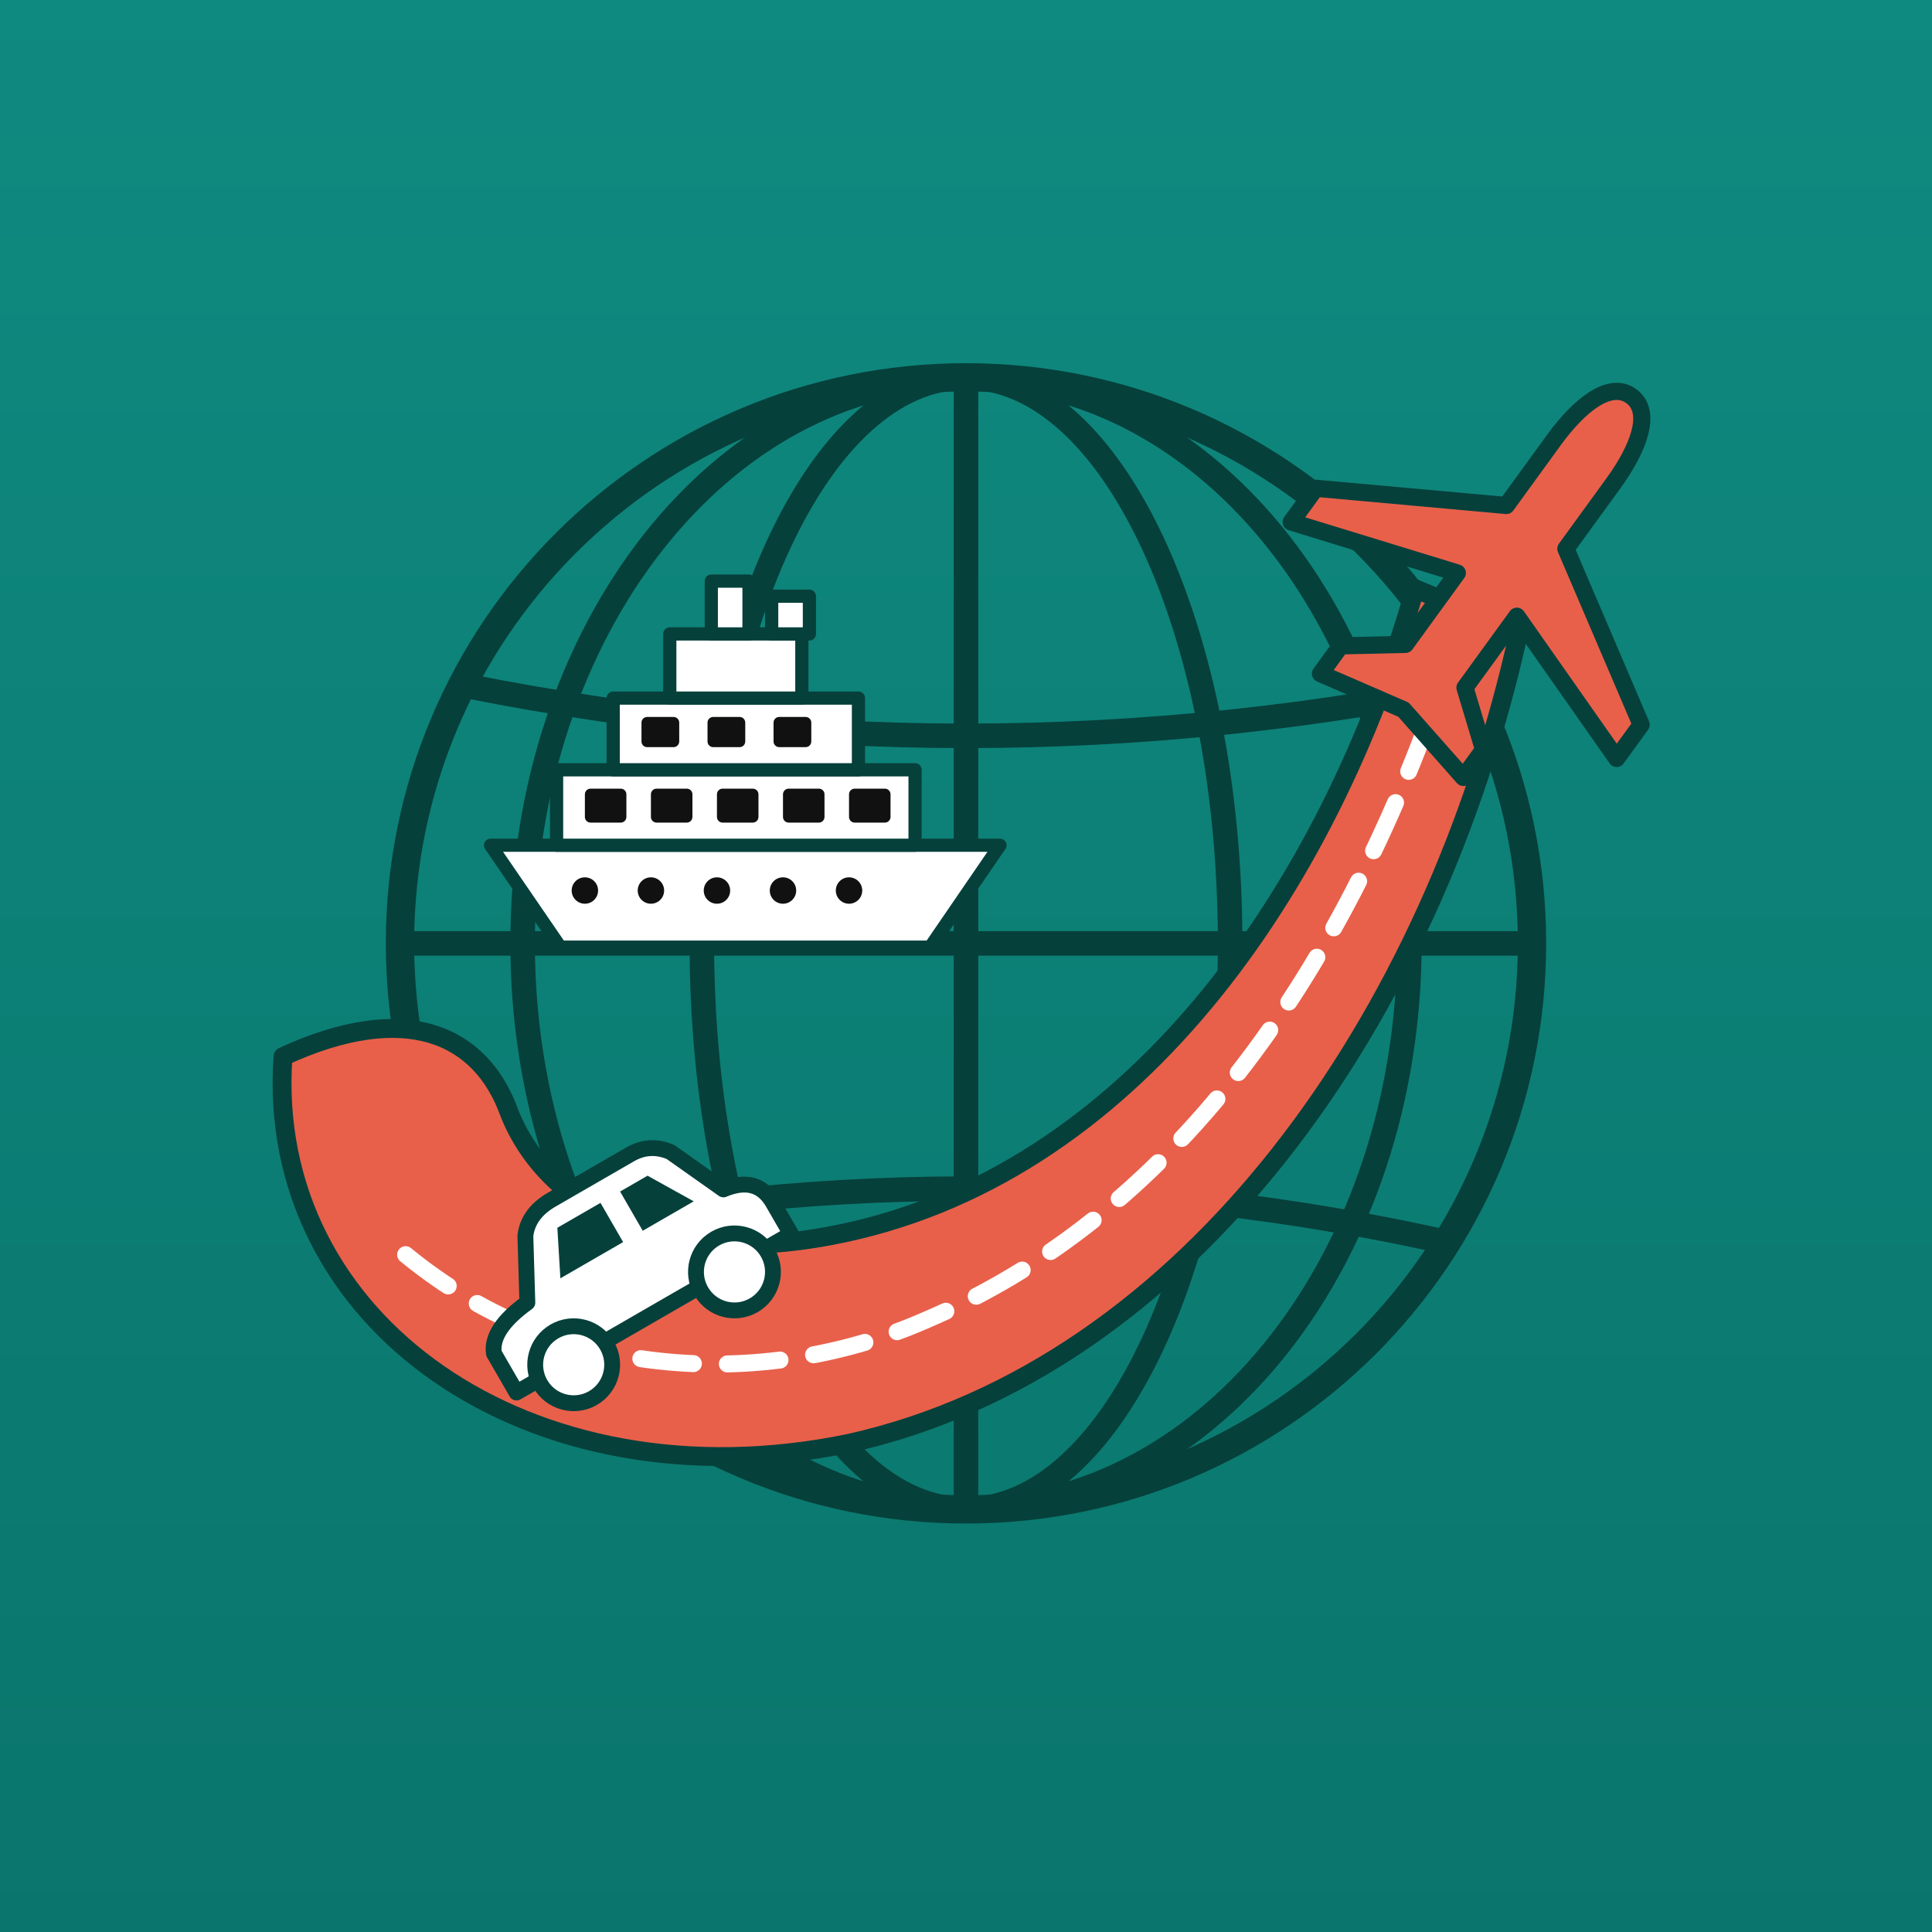
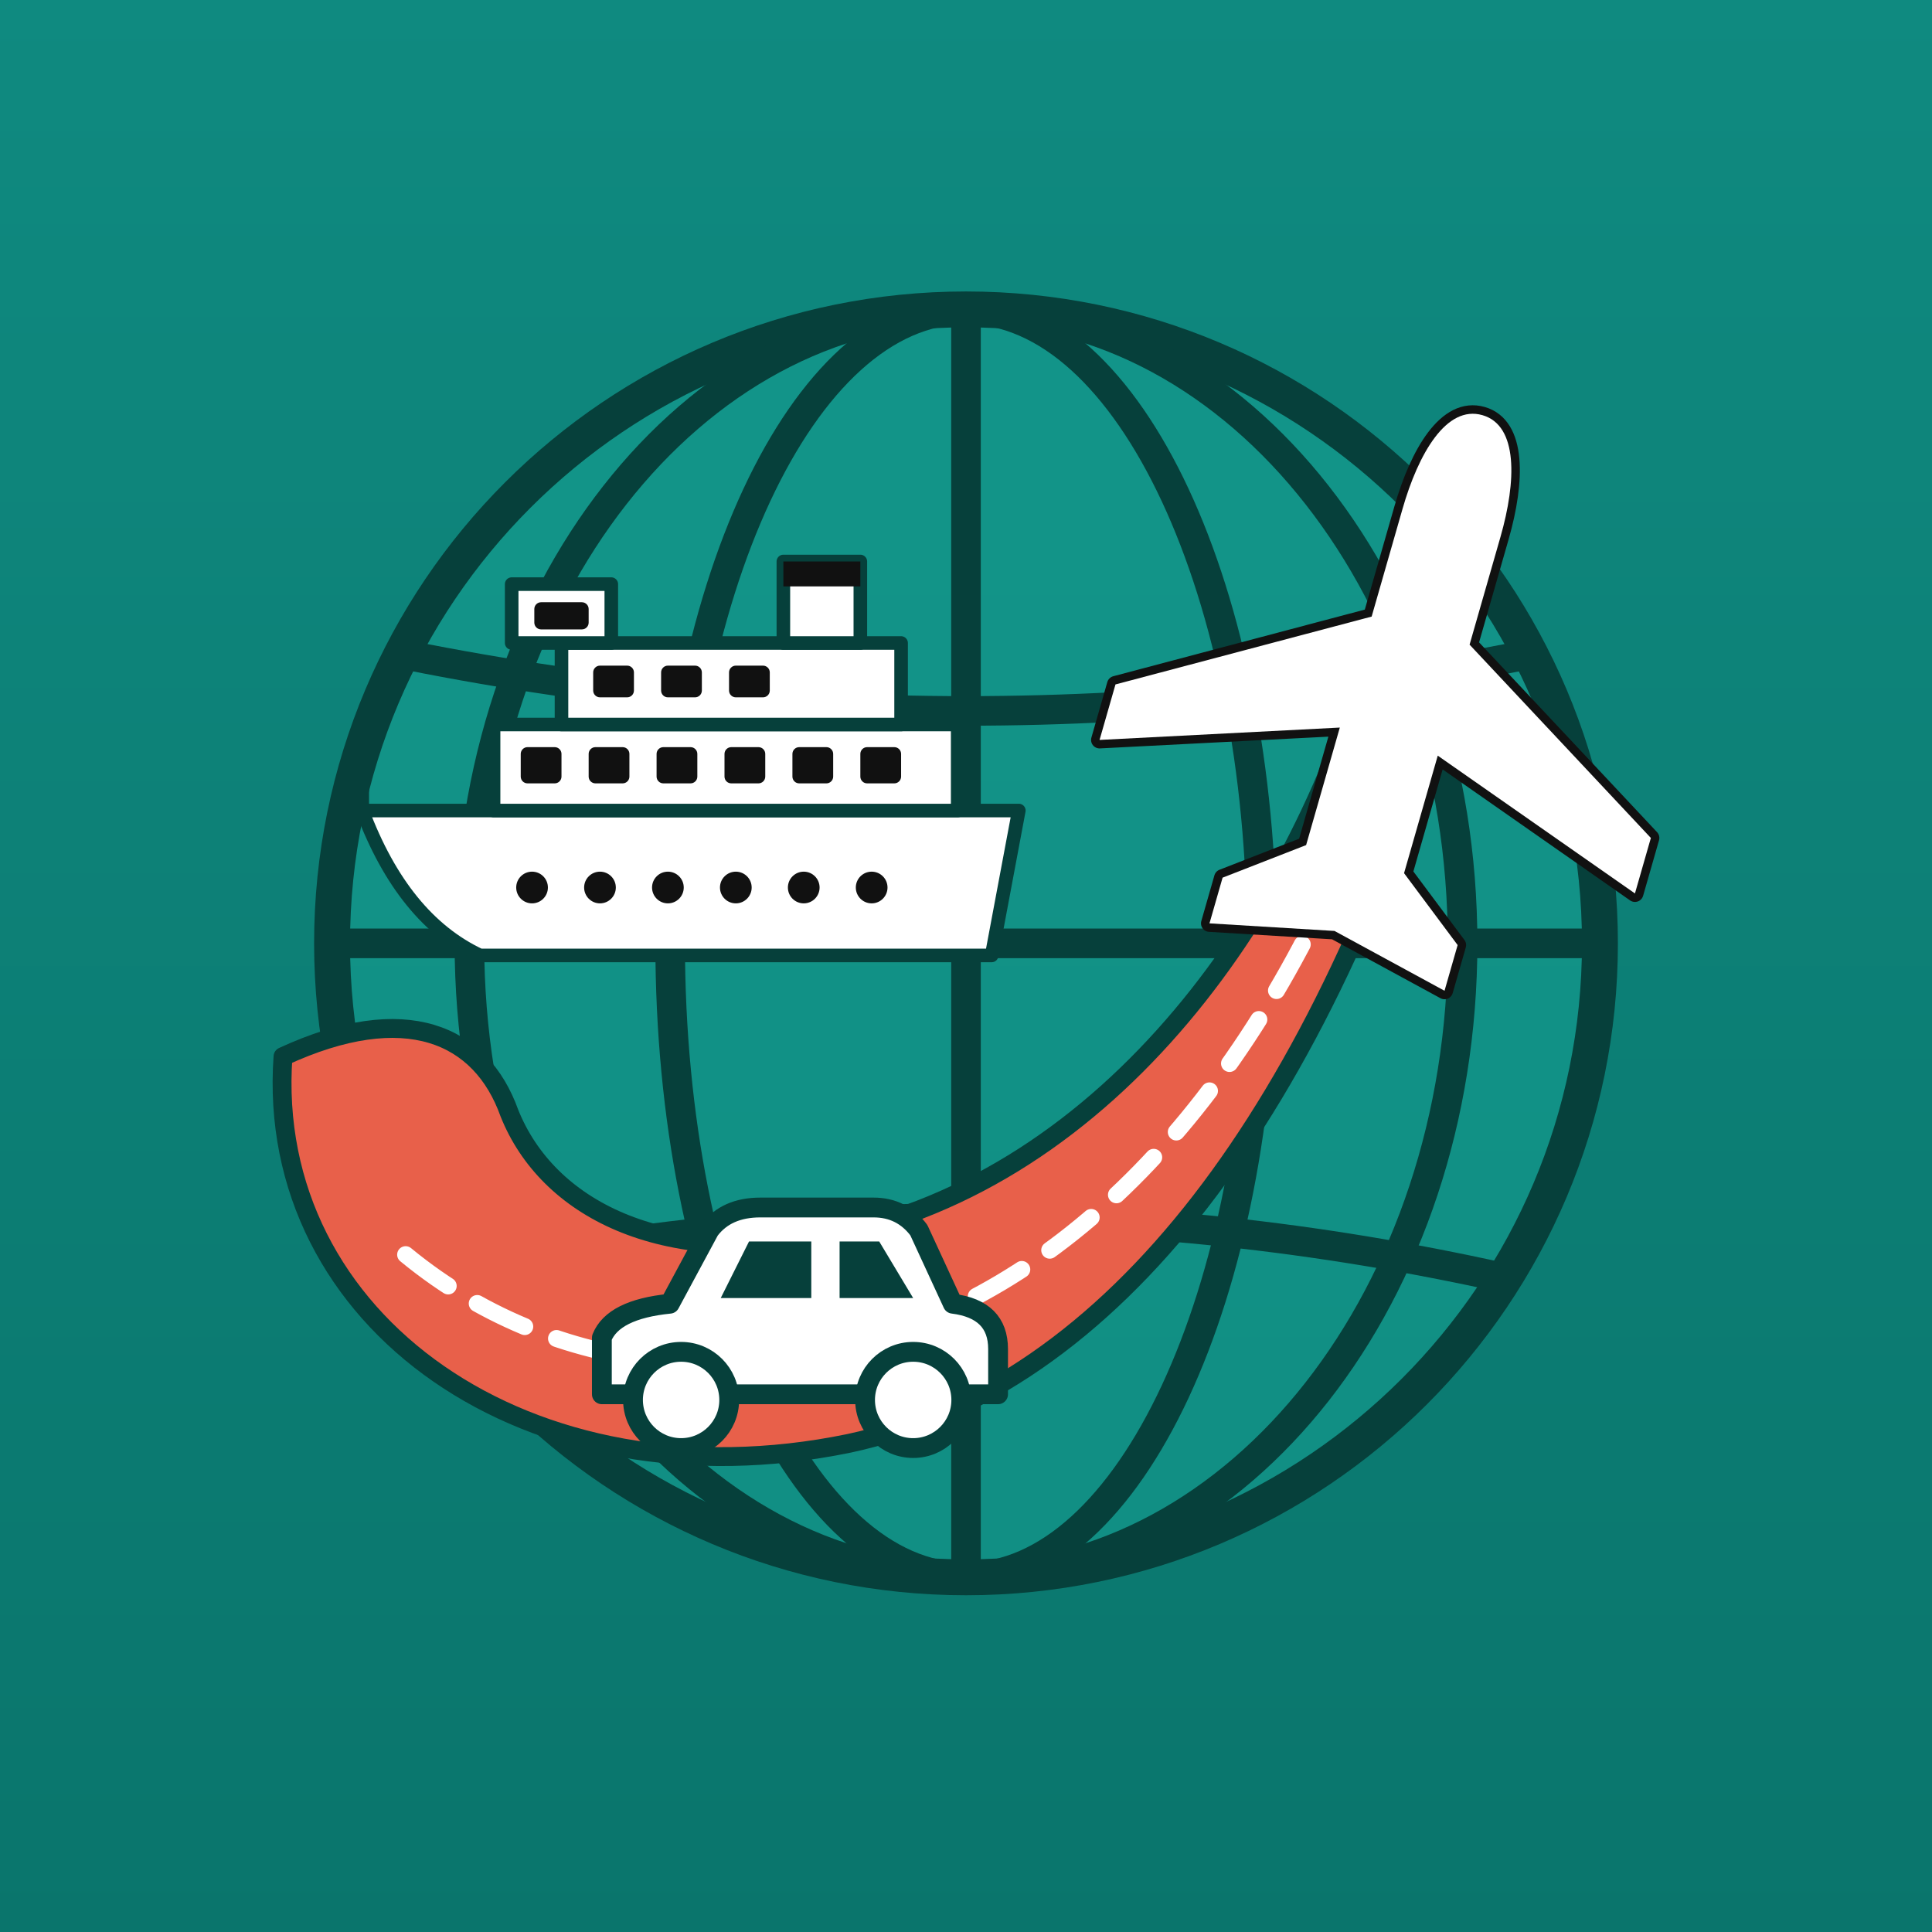
<svg xmlns="http://www.w3.org/2000/svg" width="1024" height="1024" viewBox="0 0 1024 1024">
  <defs>
    <linearGradient id="bg" x1="0" y1="0" x2="0" y2="1">
      <stop offset="0" stop-color="#0F8A80" />
      <stop offset="1" stop-color="#0A756C" />
    </linearGradient>
  </defs>
  <rect width="1024" height="1024" fill="none" />
  <rect x="0" y="0" width="1024" height="1024" rx="0" fill="url(#bg)" />
  <g transform="translate(512 500) scale(1.0) translate(-512 -500)">
-     <circle cx="512" cy="500" r="300" fill="none" stroke="#06403B" stroke-width="15" />
-     <clipPath id="g">
-       <circle cx="512" cy="500" r="300" />
-     </clipPath>
-     <g clip-path="url(#g)" fill="none" stroke="#06403B" stroke-width="13">
-       <ellipse cx="512" cy="500" rx="140" ry="300" />
-       <ellipse cx="512" cy="500" rx="235" ry="300" />
-       <line x1="512" y1="200" x2="512" y2="800" />
-       <line x1="212" y1="500" x2="812" y2="500" />
-       <path d="M230 360 Q512 420 794 360" />
-       <path d="M230 640 Q512 580 794 640" opacity="0" />
-       <path d="M250 660 Q512 600 774 660" />
+     <g transform="translate(512 500) scale(1.12) translate(-512 -500)">
+       <circle cx="512" cy="500" r="300" fill="#16A094" fill-opacity="0.55" stroke="#06403B" stroke-width="17" />
+       <clipPath id="g">
+         <circle cx="512" cy="500" r="300" />
+       </clipPath>
+       <g clip-path="url(#g)" fill="none" stroke="#06403B" stroke-width="14">
+         <ellipse cx="512" cy="500" rx="140" ry="300" />
+         <ellipse cx="512" cy="500" rx="235" ry="300" />
+         <line x1="512" y1="200" x2="512" y2="800" />
+         <line x1="212" y1="500" x2="812" y2="500" />
+         <path d="M230 360 Q512 420 794 360" />
+         <path d="M230 640 Q512 580 794 640" opacity="0" />
+         <path d="M250 660 Q512 600 774 660" />
+       </g>
    </g>
-     <path d="M150 560 C140 700 280 800 450 765 C630 725 760 540 805 335 L750 312 C705 470 600 625 440 655 C350 672 290 640 270 590 C255 548 215 530 150 560 Z" fill="#E8604A" stroke="#06403B" stroke-width="10" stroke-linejoin="round" />
-     <path d="M215 665 C300 735 410 735 490 700 C620 645 710 520 765 360" fill="none" stroke="#fff" stroke-width="9" stroke-dasharray="28 18" stroke-linecap="round" />
-     <g transform="translate(805 292) rotate(36) scale(1.3)" fill="#E8604A" stroke="#06403B" stroke-width="7" stroke-linejoin="round">
+     <path d="M150 560 C140 700 280 800 450 765 C590 735 700 590 770 355 L728 340 C690 480 590 625 440 655 C350 672 290 640 270 590 C255 548 215 530 150 560 Z" fill="#E8604A" stroke="#06403B" stroke-width="10" stroke-linejoin="round" />
+     <path d="M215 665 C300 735 410 735 490 700 C600 655 690 540 742 375" fill="none" stroke="#fff" stroke-width="9" stroke-dasharray="28 18" stroke-linecap="round" />
+     <g transform="translate(747 355) rotate(16) scale(1.8)" fill="#fff" stroke="#111" stroke-width="5" stroke-linejoin="round" paint-order="stroke">
      <path d="M0 -78 C11 -78 15 -62 15 -45 L15 -12 L82 28 L82 45 L15 22 L15 58 L36 74 L36 88 L0 80 L-36 88 L-36 74 L-15 58 L-15 22 L-82 45 L-82 28 L-15 -12 L-15 -45 C-15 -62 -11 -78 0 -78 Z" />
    </g>
-     <g transform="translate(395 420)" fill="#fff" stroke="#06403B" stroke-width="7" stroke-linejoin="round">
-       <path d="M-135 28 L135 28 L98 82 L-98 82 Z" />
-       <rect x="-100" y="-12" width="190" height="40" />
-       <rect x="-70" y="-50" width="130" height="38" />
-       <rect x="-40" y="-84" width="70" height="34" />
-       <rect x="-18" y="-112" width="20" height="28" />
-       <rect x="14" y="-104" width="20" height="20" />
+     <g transform="translate(372 408) scale(1.2)" fill="#fff" stroke="#06403B" stroke-width="6" stroke-linejoin="round">
+       <path d="M-150 18 L140 18 L128 82 L-98 82 Q-132 66 -150 18 Z" />
+       <rect x="-92" y="-20" width="205" height="38" />
+       <rect x="-62" y="-56" width="150" height="36" />
+       <rect x="-84" y="-82" width="44" height="26" />
+       <rect x="36" y="-92" width="34" height="36" fill="#fff" />
+       <rect x="36" y="-92" width="34" height="11" fill="#111" stroke="none" />
+       <path d="M-150 18 L-150 6" stroke-width="6" />
      <g fill="#111" stroke="none">
-         <rect x="-85" y="-2" width="22" height="18" rx="3" />
-         <rect x="-50" y="-2" width="22" height="18" rx="3" />
-         <rect x="-15" y="-2" width="22" height="18" rx="3" />
-         <rect x="20" y="-2" width="22" height="18" rx="3" />
-         <rect x="55" y="-2" width="22" height="18" rx="3" />
-         <rect x="-55" y="-40" width="20" height="16" rx="3" />
-         <rect x="-20" y="-40" width="20" height="16" rx="3" />
-         <rect x="15" y="-40" width="20" height="16" rx="3" />
-         <circle cx="-85" cy="52" r="7" />
-         <circle cx="-50" cy="52" r="7" />
+         <rect x="-80" y="-10" width="18" height="16" rx="3" />
+         <rect x="-50" y="-10" width="18" height="16" rx="3" />
+         <rect x="-20" y="-10" width="18" height="16" rx="3" />
+         <rect x="10" y="-10" width="18" height="16" rx="3" />
+         <rect x="40" y="-10" width="18" height="16" rx="3" />
+         <rect x="70" y="-10" width="18" height="16" rx="3" />
+         <rect x="-48" y="-46" width="18" height="14" rx="3" />
+         <rect x="-18" y="-46" width="18" height="14" rx="3" />
+         <rect x="12" y="-46" width="18" height="14" rx="3" />
+         <rect x="-74" y="-74" width="24" height="12" rx="3" />
+         <circle cx="-75" cy="52" r="7" />
+         <circle cx="-45" cy="52" r="7" />
        <circle cx="-15" cy="52" r="7" />
-         <circle cx="20" cy="52" r="7" />
-         <circle cx="55" cy="52" r="7" />
+         <circle cx="15" cy="52" r="7" />
+         <circle cx="45" cy="52" r="7" />
+         <circle cx="75" cy="52" r="7" />
      </g>
    </g>
-     <g transform="translate(325 678) rotate(-30) scale(1.2)" fill="#fff" stroke="#06403B" stroke-width="7" stroke-linejoin="round">
+     <g transform="translate(412 706) scale(1.5)" fill="#fff" stroke="#06403B" stroke-width="7" stroke-linejoin="round">
      <path d="M-62 22 L-62 2 Q-58 -8 -38 -10 L-24 -36 Q-18 -44 -6 -44 L34 -44 Q44 -44 50 -36 L62 -10 Q78 -8 78 6 L78 22 Z" />
      <path d="M-20 -12 L-10 -32 L12 -32 L12 -12 Z M22 -12 L22 -32 L36 -32 L48 -12 Z" fill="#06403B" stroke="none" />
      <circle cx="-34" cy="24" r="17" />
      <circle cx="48" cy="24" r="17" />
    </g>
  </g>
</svg>
